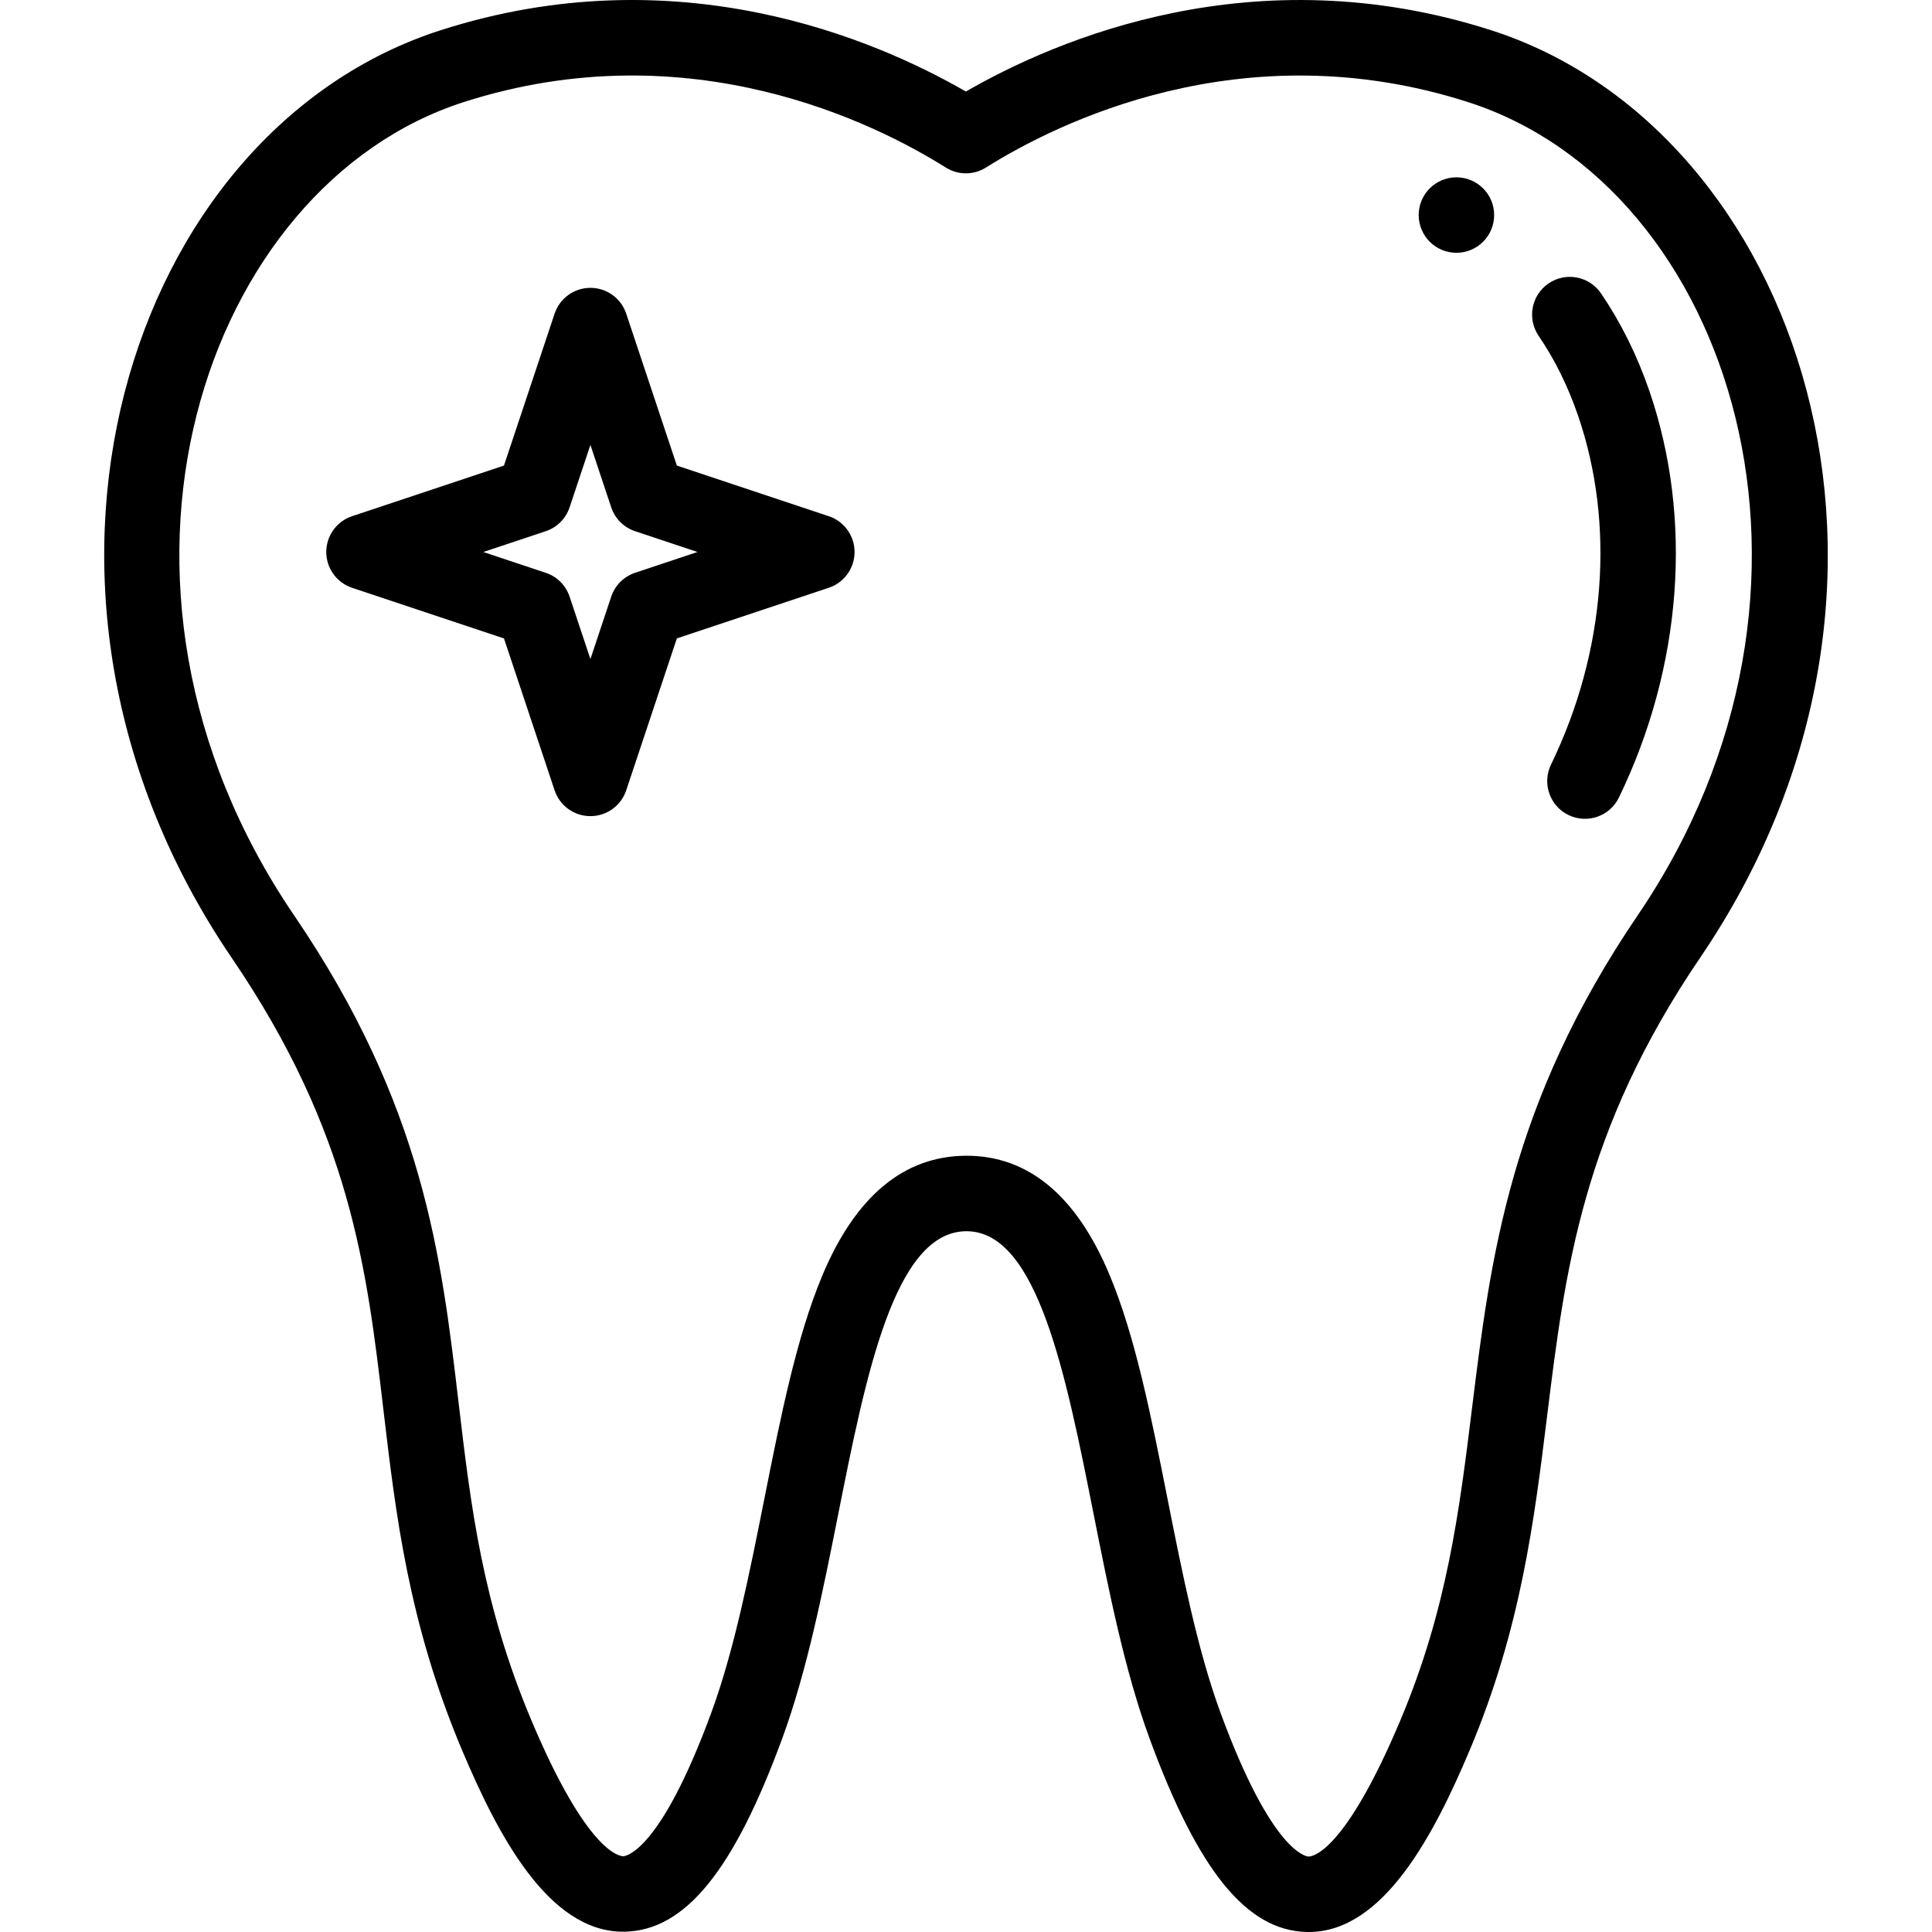
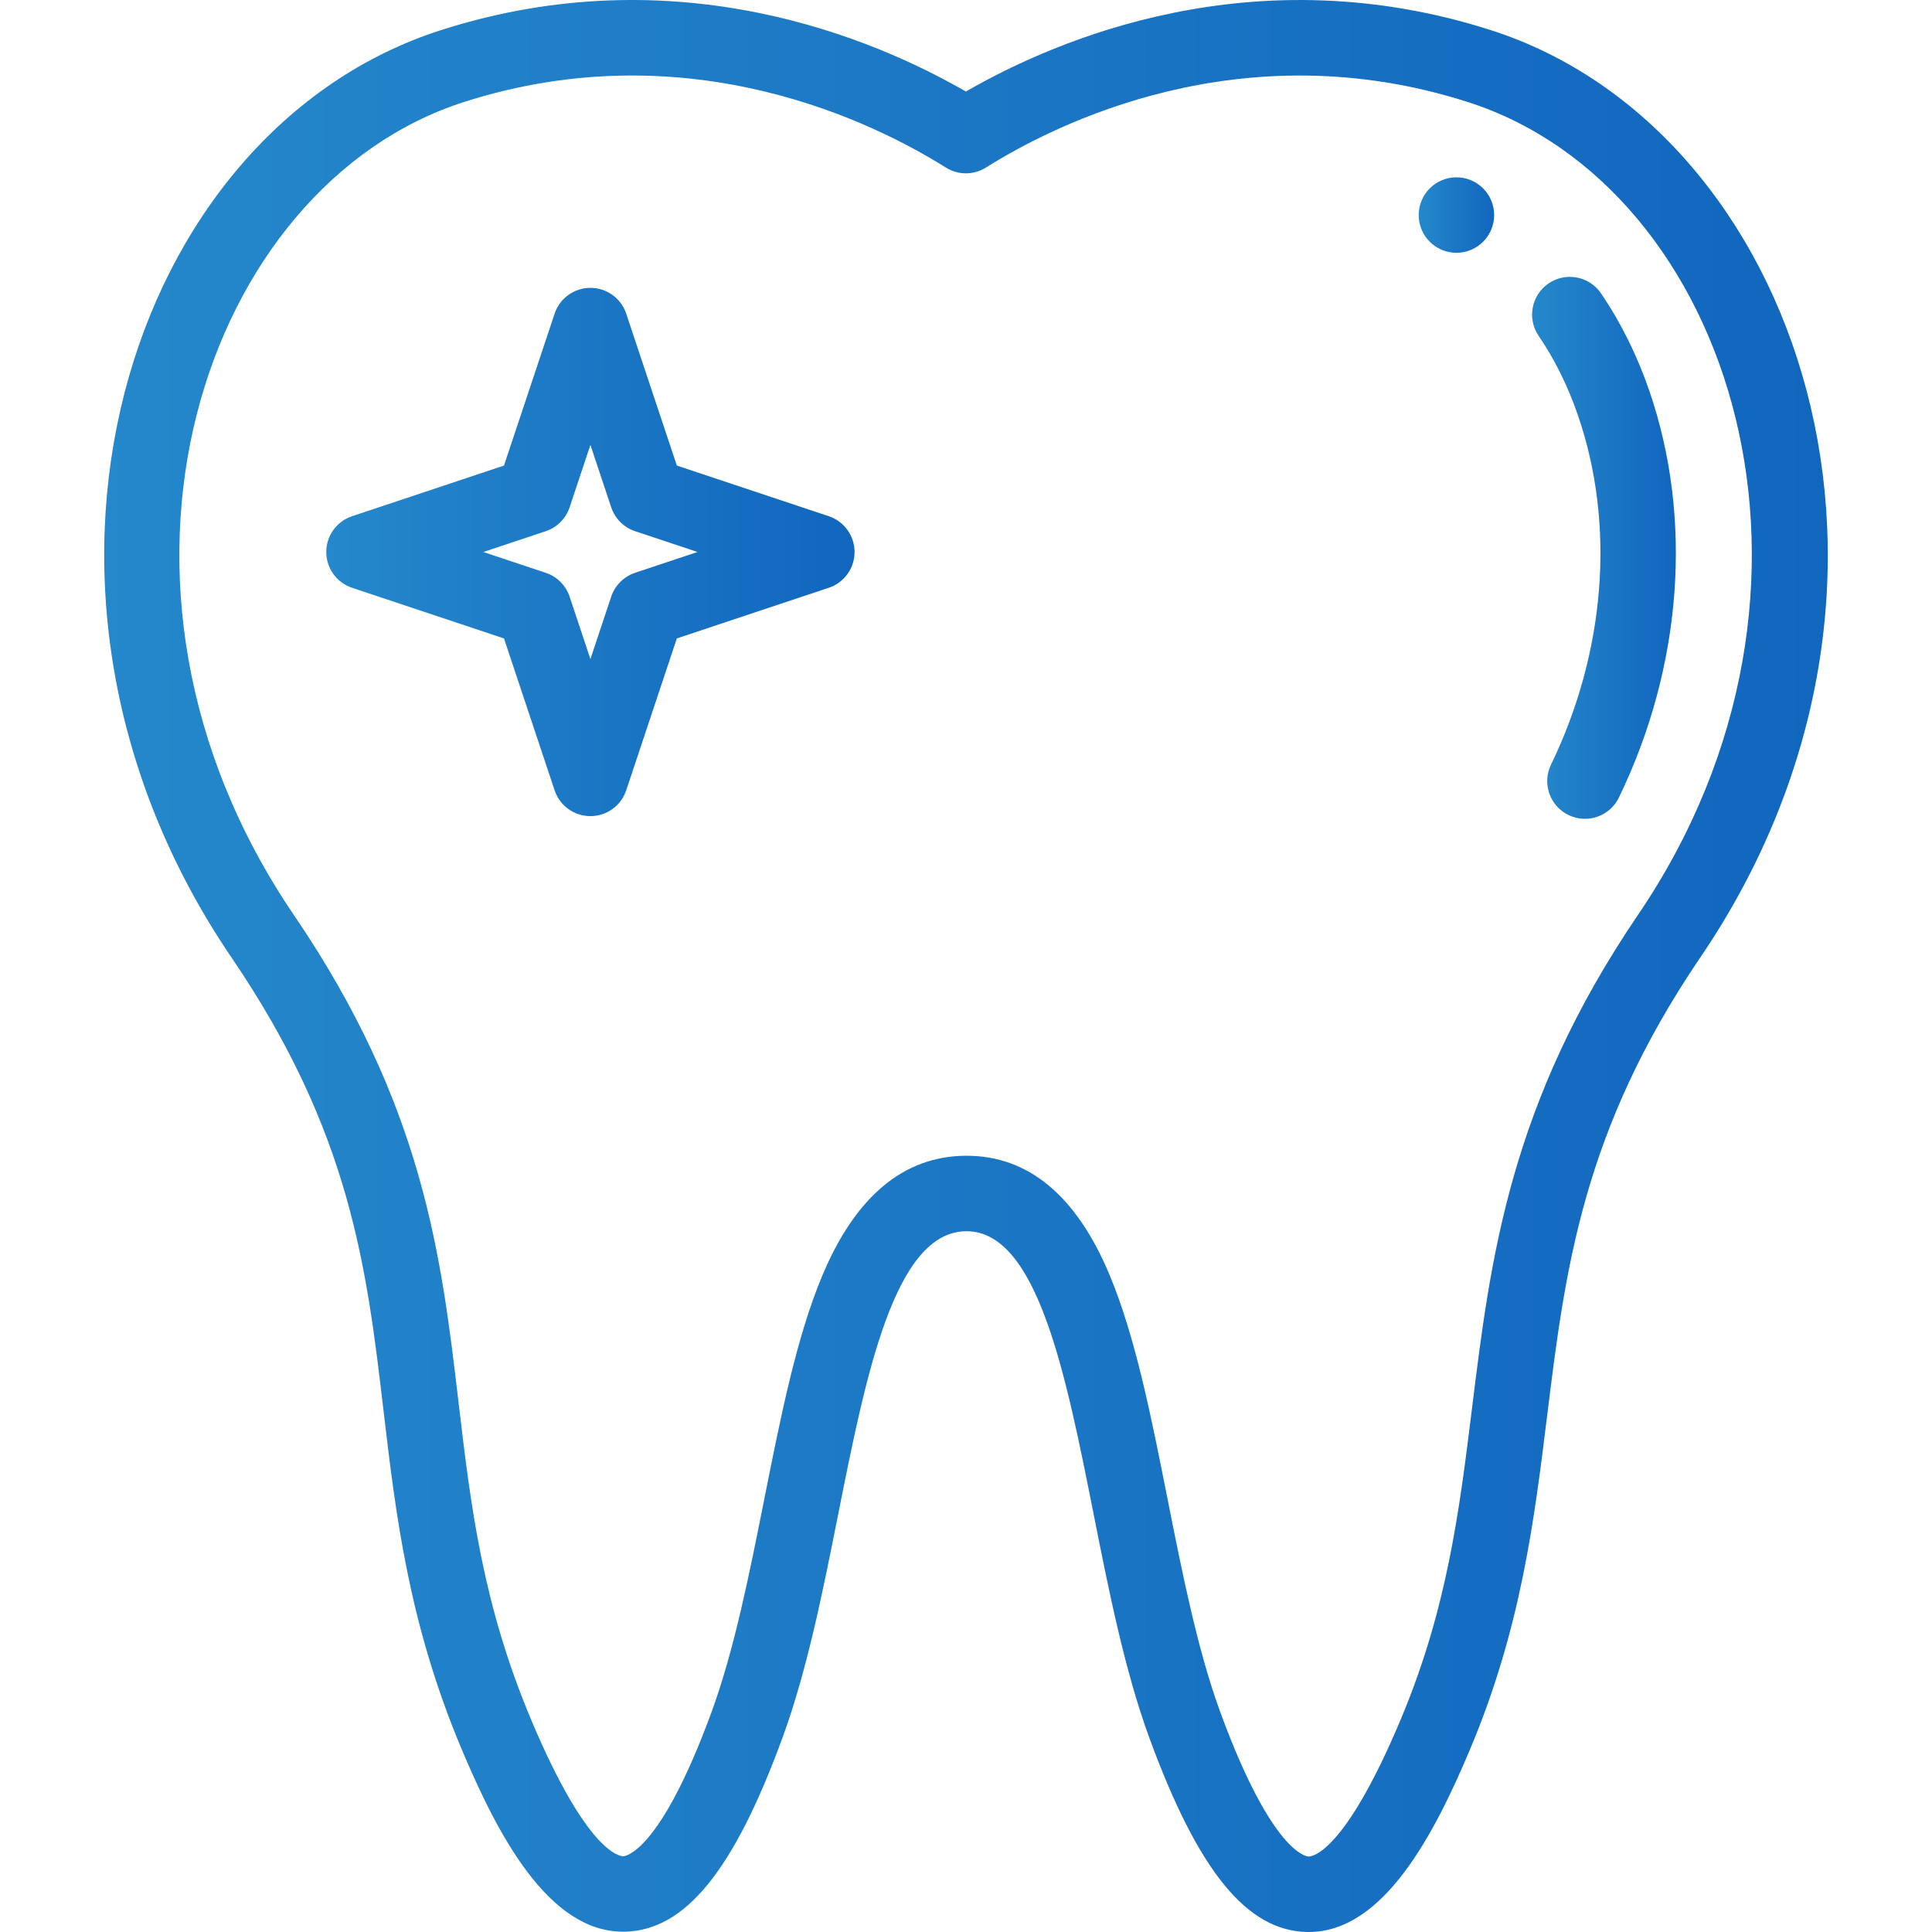
- <svg xmlns="http://www.w3.org/2000/svg" version="1.1" id="Capa_1" x="0px" y="0px" viewBox="0 0 512.001 512.001" style="enable-background:new 0 0 512.001 512.001;" xml:space="preserve">
+ <svg xmlns="http://www.w3.org/2000/svg" version="1.1" id="Capa_1" x="0px" y="0px" viewBox="0 0 512.001 512.001" style="enable-background:new 0 0 512.001 512.001;" xml:space="preserve" fill="url(#linear-gradient)">
+   <linearGradient id="linear-gradient">
+     <stop offset="0%" stop-color="#2588cb" />
+     <stop offset="100%" stop-color="#1166be" />
+   </linearGradient>
  <g>
    <g>
      <path d="M385.968,46.993c-5.52,0-10,4.48-10,10s4.48,10,10,10c5.52,0,10-4.48,10-10S391.49,46.993,385.968,46.993z" />
    </g>
  </g>
  <g>
    <g>
      <path d="M395.123,7.999c-62.714-20.11-115.125,2.394-139.154,16.261C231.942,10.39,179.539-12.115,116.81,7.999    C33.738,34.646-5.209,155.948,61.398,253.824c31.557,46.352,35.771,82.105,40.232,119.958c3.266,27.709,6.643,56.362,20.749,89.86    c9.486,22.52,22.895,48.281,42.734,48.279c0.179,0,0.362-0.002,0.542-0.006c15.953-0.377,28.809-16.199,41.681-51.304    c6.557-17.895,10.758-39.011,14.821-59.43c7.313-36.754,14.876-74.759,33.883-74.892c0.034,0,0.067,0,0.101,0    c18.799,0,26.345,38.018,33.643,74.783c4.065,20.484,8.269,41.667,14.825,59.541c12.888,35.159,25.743,51.006,41.681,51.382    c0.181,0.004,0.36,0.006,0.541,0.006c19.799,0,33.226-25.802,42.726-48.36c13.48-32.011,17.011-60.593,20.426-88.234    c4.808-38.917,9.349-75.675,40.629-121.689C517.999,154.578,476.801,34.182,395.123,7.999z M434.07,242.474    c-33.996,50.01-39.05,90.919-43.938,130.481c-3.397,27.497-6.606,53.469-19.009,82.922C356.407,490.816,347.873,492,346.794,492    c-0.012,0-0.022,0-0.032,0c-0.385-0.009-9.586-0.655-23.375-38.274c-6.02-16.412-10.069-36.816-13.985-56.548    c-4.396-22.15-8.548-43.073-15.392-59.404c-8.757-20.895-21.485-31.487-37.836-31.487c-0.091,0-0.184,0-0.275,0.001    c-16.419,0.115-29.195,10.789-37.97,31.727c-6.841,16.322-10.992,37.181-15.385,59.263c-3.915,19.672-7.962,40.015-13.984,56.45    c-13.764,37.538-22.987,38.184-23.373,38.193c-0.896,0.016-9.53-0.804-24.372-36.041c-13.007-30.889-16.073-56.899-19.318-84.438    c-4.547-38.579-9.249-78.471-43.561-128.87C17.891,154.341,54.085,49.127,122.921,27.046    c59.86-19.195,109.263,5.74,127.724,17.353c3.253,2.047,7.393,2.048,10.646,0.001c18.468-11.61,67.883-36.543,127.727-17.353    C459.217,49.548,492.901,155.924,434.07,242.474z" />
    </g>
  </g>
  <g>
    <g>
      <path d="M437.074,103.527c-3.248-9.429-7.553-18.105-12.794-25.788c-3.113-4.564-9.334-5.739-13.896-2.626    c-4.563,3.112-5.738,9.333-2.625,13.896c4.237,6.211,7.738,13.288,10.406,21.032c9.965,28.924,7.365,62.673-7.134,92.594    c-2.409,4.97-0.332,10.951,4.638,13.36c4.971,2.409,10.952,0.332,13.36-4.638C445.817,176.714,448.75,137.411,437.074,103.527z" />
    </g>
  </g>
  <g>
    <g>
      <path d="M219.628,136.797l-40.257-13.419l-13.419-40.257c-1.361-4.083-5.183-6.838-9.487-6.838s-8.125,2.754-9.487,6.838    l-13.419,40.257l-40.257,13.419c-4.083,1.361-6.838,5.183-6.838,9.487s2.754,8.125,6.838,9.487l40.257,13.419l13.419,40.257    c1.361,4.083,5.183,6.838,9.487,6.838s8.125-2.754,9.487-6.838l13.419-40.257l40.257-13.419c4.083-1.361,6.838-5.183,6.838-9.487    S223.712,138.159,219.628,136.797z M168.303,151.797c-2.986,0.995-5.33,3.338-6.325,6.325l-5.513,16.54l-5.513-16.54    c-0.995-2.986-3.338-5.33-6.325-6.325l-16.54-5.513l16.54-5.513c2.986-0.995,5.33-3.338,6.325-6.325l5.513-16.54l5.513,16.54    c0.995,2.986,3.338,5.33,6.325,6.325l16.54,5.513L168.303,151.797z" />
    </g>
  </g>
  <g>
</g>
  <g>
</g>
  <g>
</g>
  <g>
</g>
  <g>
</g>
  <g>
</g>
  <g>
</g>
  <g>
</g>
  <g>
</g>
  <g>
</g>
  <g>
</g>
  <g>
</g>
  <g>
</g>
  <g>
</g>
  <g>
</g>
</svg>
